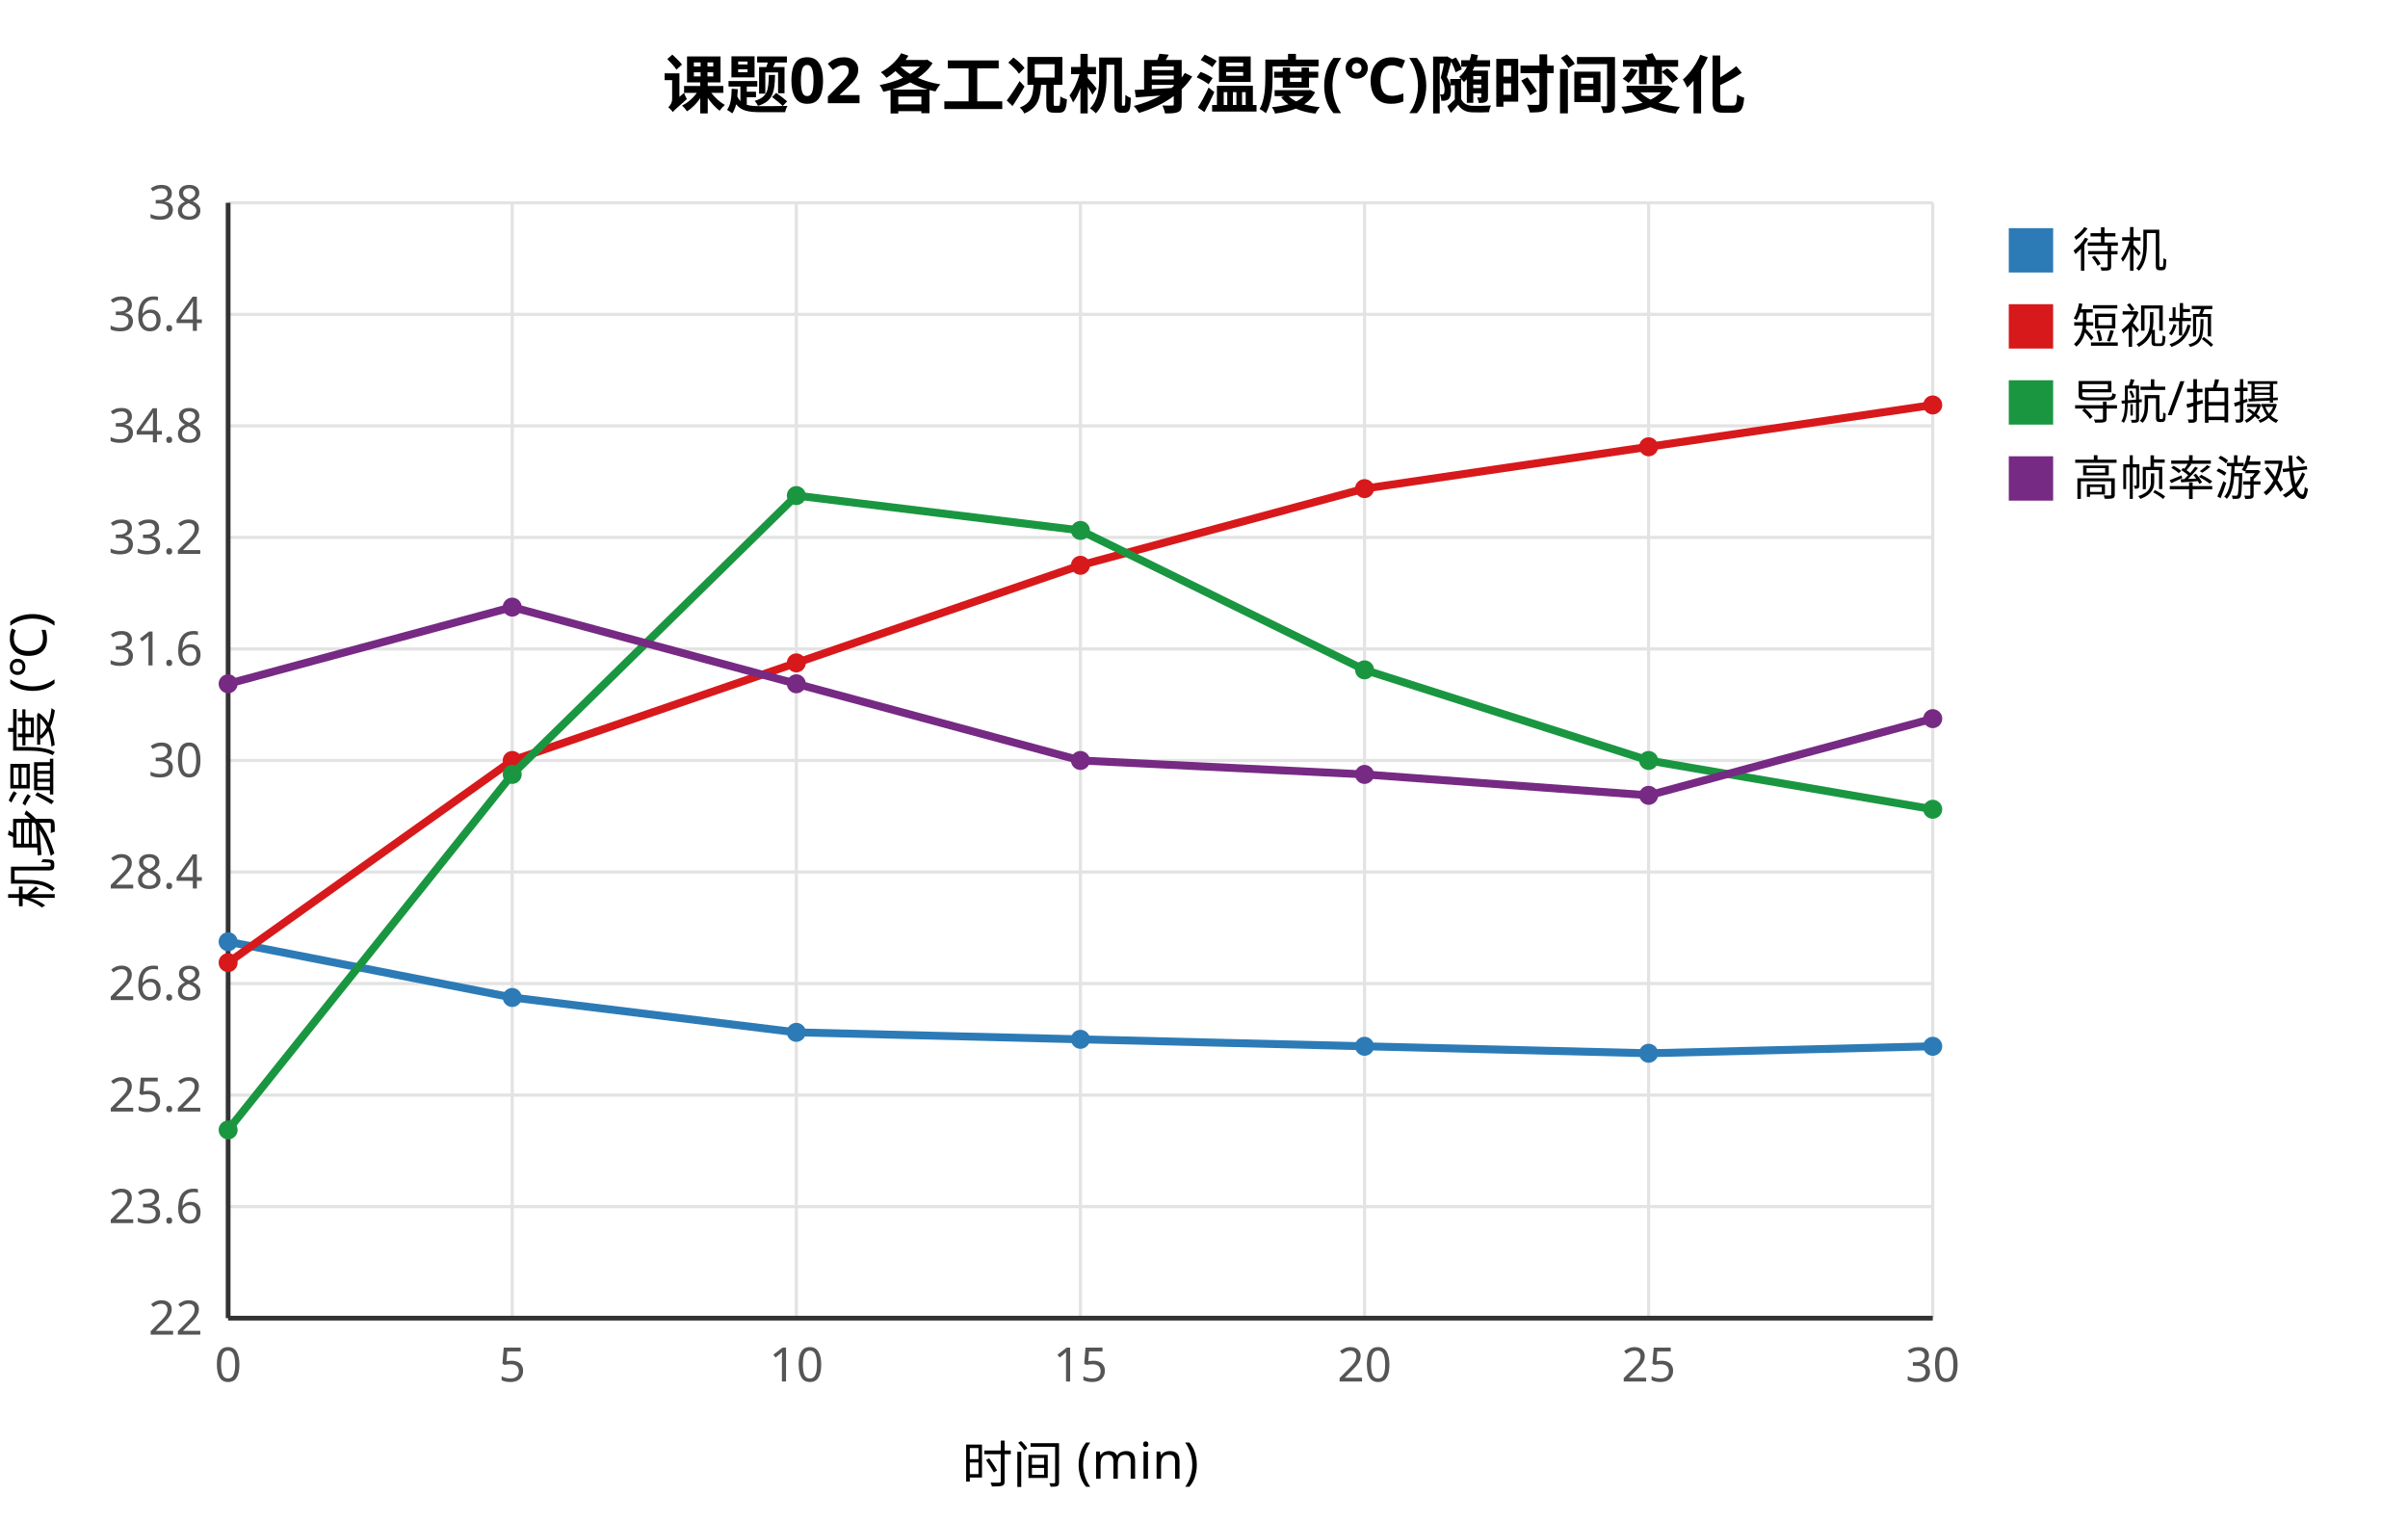
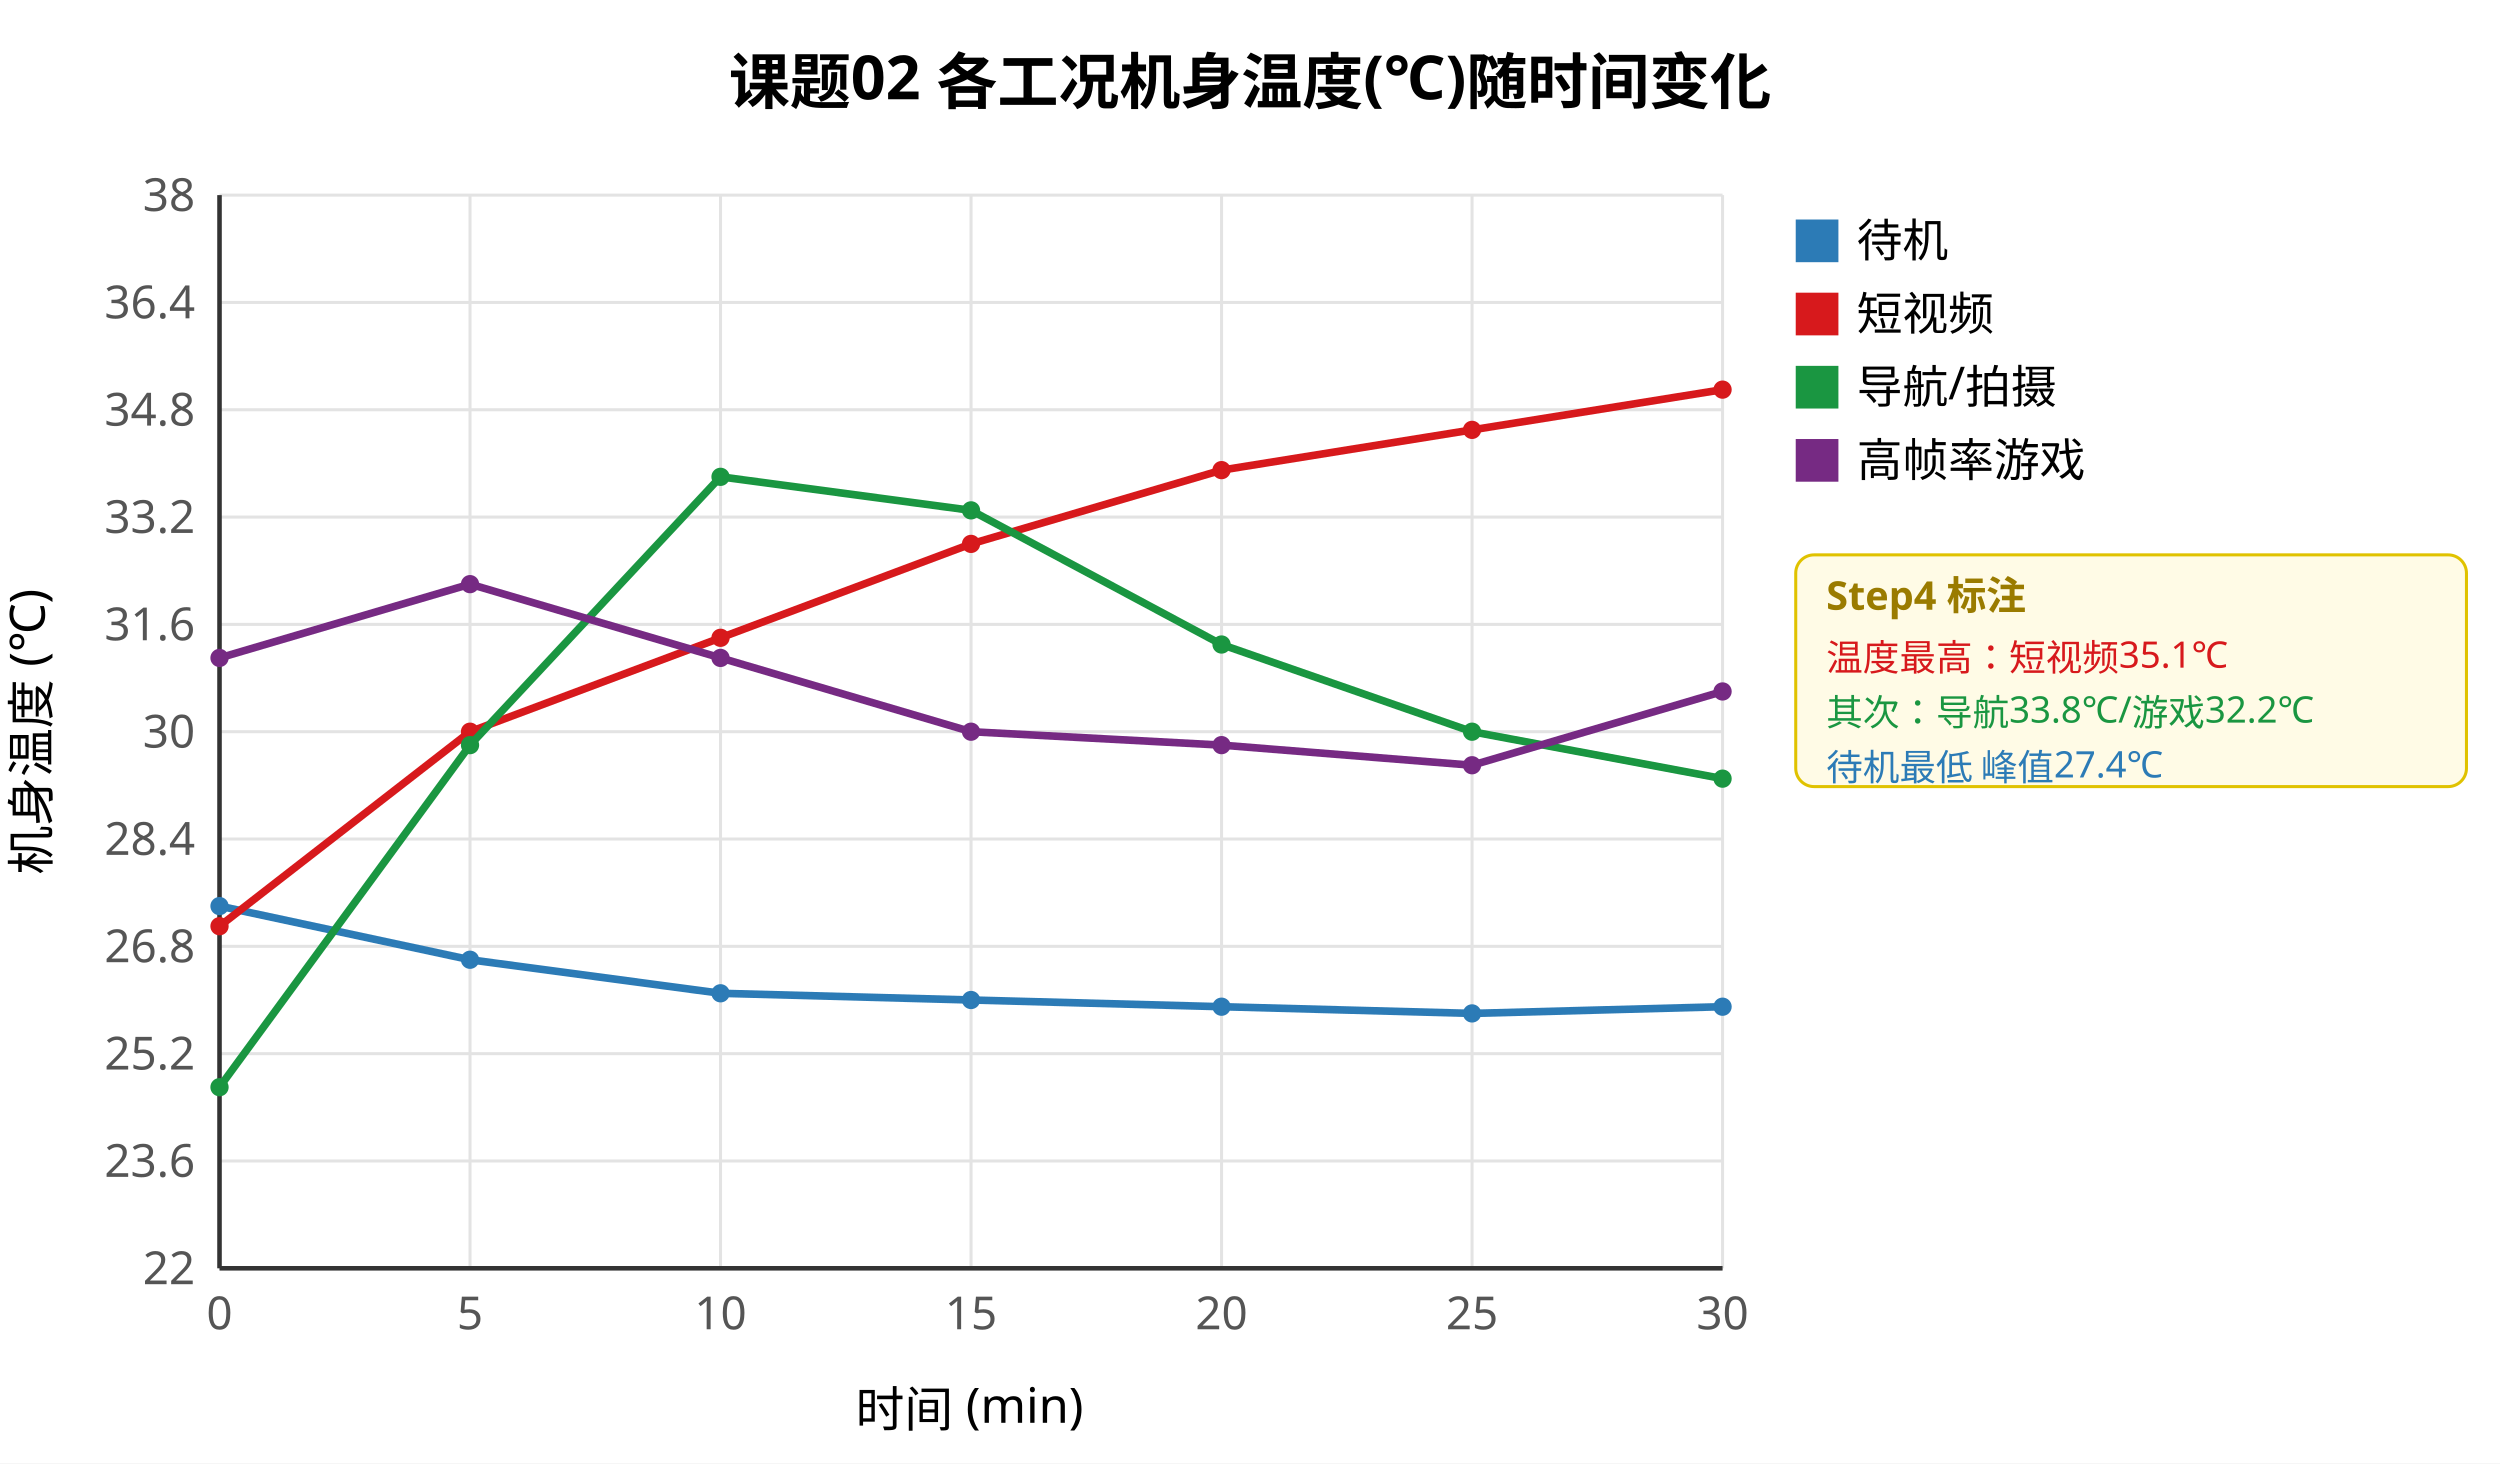
- <svg xmlns="http://www.w3.org/2000/svg" width="760" height="480" viewBox="0 0 760 480" font-family="sans-serif" font-size="15">
-   <rect x="0" y="0" width="760" height="480" fill="#ffffff" />
-   <text x="380" y="34" font-size="20" font-weight="bold" text-anchor="middle">课题02 各工况机身温度(℃)随时间变化</text>
-   <line x1="72" y1="416" x2="610" y2="416" stroke="#e3e3e3" />
+ <svg xmlns="http://www.w3.org/2000/svg" width="820" height="480" viewBox="0 0 820 480" font-family="sans-serif" font-size="15">
+   <rect x="0" y="0" width="820" height="480" fill="#ffffff" />
+   <text x="410" y="34" font-size="20" font-weight="bold" text-anchor="middle">课题02 各工况机身温度(℃)随时间变化</text>
+   <line x1="72" y1="416" x2="565" y2="416" stroke="#e3e3e3" />
  <text x="64" y="416" text-anchor="end" dominant-baseline="middle" fill="#555">22</text>
-   <line x1="72" y1="380.8" x2="610" y2="380.8" stroke="#e3e3e3" />
+   <line x1="72" y1="380.8" x2="565" y2="380.8" stroke="#e3e3e3" />
  <text x="64" y="380.8" text-anchor="end" dominant-baseline="middle" fill="#555">23.6</text>
-   <line x1="72" y1="345.6" x2="610" y2="345.6" stroke="#e3e3e3" />
+   <line x1="72" y1="345.6" x2="565" y2="345.6" stroke="#e3e3e3" />
  <text x="64" y="345.6" text-anchor="end" dominant-baseline="middle" fill="#555">25.2</text>
-   <line x1="72" y1="310.4" x2="610" y2="310.4" stroke="#e3e3e3" />
+   <line x1="72" y1="310.4" x2="565" y2="310.4" stroke="#e3e3e3" />
  <text x="64" y="310.4" text-anchor="end" dominant-baseline="middle" fill="#555">26.8</text>
-   <line x1="72" y1="275.2" x2="610" y2="275.2" stroke="#e3e3e3" />
+   <line x1="72" y1="275.2" x2="565" y2="275.2" stroke="#e3e3e3" />
  <text x="64" y="275.2" text-anchor="end" dominant-baseline="middle" fill="#555">28.4</text>
-   <line x1="72" y1="240" x2="610" y2="240" stroke="#e3e3e3" />
+   <line x1="72" y1="240" x2="565" y2="240" stroke="#e3e3e3" />
  <text x="64" y="240" text-anchor="end" dominant-baseline="middle" fill="#555">30</text>
-   <line x1="72" y1="204.8" x2="610" y2="204.8" stroke="#e3e3e3" />
+   <line x1="72" y1="204.8" x2="565" y2="204.8" stroke="#e3e3e3" />
  <text x="64" y="204.8" text-anchor="end" dominant-baseline="middle" fill="#555">31.6</text>
-   <line x1="72" y1="169.6" x2="610" y2="169.6" stroke="#e3e3e3" />
+   <line x1="72" y1="169.6" x2="565" y2="169.6" stroke="#e3e3e3" />
  <text x="64" y="169.6" text-anchor="end" dominant-baseline="middle" fill="#555">33.2</text>
-   <line x1="72" y1="134.4" x2="610" y2="134.4" stroke="#e3e3e3" />
+   <line x1="72" y1="134.4" x2="565" y2="134.4" stroke="#e3e3e3" />
  <text x="64" y="134.4" text-anchor="end" dominant-baseline="middle" fill="#555">34.8</text>
-   <line x1="72" y1="99.2" x2="610" y2="99.2" stroke="#e3e3e3" />
+   <line x1="72" y1="99.2" x2="565" y2="99.2" stroke="#e3e3e3" />
  <text x="64" y="99.2" text-anchor="end" dominant-baseline="middle" fill="#555">36.4</text>
-   <line x1="72" y1="64" x2="610" y2="64" stroke="#e3e3e3" />
+   <line x1="72" y1="64" x2="565" y2="64" stroke="#e3e3e3" />
  <text x="64" y="64" text-anchor="end" dominant-baseline="middle" fill="#555">38</text>
  <line x1="72" y1="64" x2="72" y2="416" stroke="#e3e3e3" />
  <text x="72" y="436" text-anchor="middle" fill="#555">0</text>
-   <line x1="161.667" y1="64" x2="161.667" y2="416" stroke="#e3e3e3" />
-   <text x="161.667" y="436" text-anchor="middle" fill="#555">5</text>
-   <line x1="251.333" y1="64" x2="251.333" y2="416" stroke="#e3e3e3" />
-   <text x="251.333" y="436" text-anchor="middle" fill="#555">10</text>
-   <line x1="341" y1="64" x2="341" y2="416" stroke="#e3e3e3" />
-   <text x="341" y="436" text-anchor="middle" fill="#555">15</text>
-   <line x1="430.667" y1="64" x2="430.667" y2="416" stroke="#e3e3e3" />
-   <text x="430.667" y="436" text-anchor="middle" fill="#555">20</text>
-   <line x1="520.333" y1="64" x2="520.333" y2="416" stroke="#e3e3e3" />
-   <text x="520.333" y="436" text-anchor="middle" fill="#555">25</text>
-   <line x1="610" y1="64" x2="610" y2="416" stroke="#e3e3e3" />
-   <text x="610" y="436" text-anchor="middle" fill="#555">30</text>
+   <line x1="154.167" y1="64" x2="154.167" y2="416" stroke="#e3e3e3" />
+   <text x="154.167" y="436" text-anchor="middle" fill="#555">5</text>
+   <line x1="236.333" y1="64" x2="236.333" y2="416" stroke="#e3e3e3" />
+   <text x="236.333" y="436" text-anchor="middle" fill="#555">10</text>
+   <line x1="318.5" y1="64" x2="318.5" y2="416" stroke="#e3e3e3" />
+   <text x="318.5" y="436" text-anchor="middle" fill="#555">15</text>
+   <line x1="400.667" y1="64" x2="400.667" y2="416" stroke="#e3e3e3" />
+   <text x="400.667" y="436" text-anchor="middle" fill="#555">20</text>
+   <line x1="482.833" y1="64" x2="482.833" y2="416" stroke="#e3e3e3" />
+   <text x="482.833" y="436" text-anchor="middle" fill="#555">25</text>
+   <line x1="565" y1="64" x2="565" y2="416" stroke="#e3e3e3" />
+   <text x="565" y="436" text-anchor="middle" fill="#555">30</text>
  <line x1="72" y1="64" x2="72" y2="416" stroke="#333" stroke-width="1.5" />
-   <line x1="72" y1="416" x2="610" y2="416" stroke="#333" stroke-width="1.5" />
-   <text x="341" y="468" text-anchor="middle" font-size="16">时间 (min)</text>
+   <line x1="72" y1="416" x2="565" y2="416" stroke="#333" stroke-width="1.5" />
+   <text x="318" y="468" text-anchor="middle" font-size="16">时间 (min)</text>
  <text x="16" y="240" text-anchor="middle" font-size="16" transform="rotate(-90 16 240)">机身温度 (℃)</text>
-   <polyline points="72,297.2 161.667,314.8 251.333,325.8 341,328 430.667,330.2 520.333,332.4 610,330.2" fill="none" stroke="#2c7bb6" stroke-width="2.5" />
+   <polyline points="72,297.2 154.167,314.8 236.333,325.8 318.5,328 400.667,330.2 482.833,332.4 565,330.2" fill="none" stroke="#2c7bb6" stroke-width="2.5" />
  <circle cx="72" cy="297.2" r="3" fill="#2c7bb6" />
-   <circle cx="161.667" cy="314.8" r="3" fill="#2c7bb6" />
-   <circle cx="251.333" cy="325.8" r="3" fill="#2c7bb6" />
-   <circle cx="341" cy="328" r="3" fill="#2c7bb6" />
-   <circle cx="430.667" cy="330.2" r="3" fill="#2c7bb6" />
-   <circle cx="520.333" cy="332.4" r="3" fill="#2c7bb6" />
-   <circle cx="610" cy="330.2" r="3" fill="#2c7bb6" />
-   <polyline points="72,303.8 161.667,240 251.333,209.2 341,178.4 430.667,154.2 520.333,141 610,127.8" fill="none" stroke="#d7191c" stroke-width="2.5" />
+   <circle cx="154.167" cy="314.8" r="3" fill="#2c7bb6" />
+   <circle cx="236.333" cy="325.8" r="3" fill="#2c7bb6" />
+   <circle cx="318.5" cy="328" r="3" fill="#2c7bb6" />
+   <circle cx="400.667" cy="330.2" r="3" fill="#2c7bb6" />
+   <circle cx="482.833" cy="332.4" r="3" fill="#2c7bb6" />
+   <circle cx="565" cy="330.2" r="3" fill="#2c7bb6" />
+   <polyline points="72,303.8 154.167,240 236.333,209.2 318.5,178.4 400.667,154.2 482.833,141 565,127.8" fill="none" stroke="#d7191c" stroke-width="2.5" />
  <circle cx="72" cy="303.8" r="3" fill="#d7191c" />
-   <circle cx="161.667" cy="240" r="3" fill="#d7191c" />
-   <circle cx="251.333" cy="209.2" r="3" fill="#d7191c" />
-   <circle cx="341" cy="178.4" r="3" fill="#d7191c" />
-   <circle cx="430.667" cy="154.2" r="3" fill="#d7191c" />
-   <circle cx="520.333" cy="141" r="3" fill="#d7191c" />
-   <circle cx="610" cy="127.8" r="3" fill="#d7191c" />
-   <polyline points="72,356.6 161.667,244.4 251.333,156.4 341,167.4 430.667,211.4 520.333,240 610,255.4" fill="none" stroke="#1a9641" stroke-width="2.5" />
+   <circle cx="154.167" cy="240" r="3" fill="#d7191c" />
+   <circle cx="236.333" cy="209.2" r="3" fill="#d7191c" />
+   <circle cx="318.5" cy="178.4" r="3" fill="#d7191c" />
+   <circle cx="400.667" cy="154.2" r="3" fill="#d7191c" />
+   <circle cx="482.833" cy="141" r="3" fill="#d7191c" />
+   <circle cx="565" cy="127.8" r="3" fill="#d7191c" />
+   <polyline points="72,356.6 154.167,244.4 236.333,156.4 318.5,167.4 400.667,211.4 482.833,240 565,255.4" fill="none" stroke="#1a9641" stroke-width="2.5" />
  <circle cx="72" cy="356.6" r="3" fill="#1a9641" />
-   <circle cx="161.667" cy="244.4" r="3" fill="#1a9641" />
-   <circle cx="251.333" cy="156.4" r="3" fill="#1a9641" />
-   <circle cx="341" cy="167.4" r="3" fill="#1a9641" />
-   <circle cx="430.667" cy="211.4" r="3" fill="#1a9641" />
-   <circle cx="520.333" cy="240" r="3" fill="#1a9641" />
-   <circle cx="610" cy="255.4" r="3" fill="#1a9641" />
-   <polyline points="72,215.8 161.667,191.6 251.333,215.8 341,240 430.667,244.4 520.333,251 610,226.8" fill="none" stroke="#762a83" stroke-width="2.5" />
+   <circle cx="154.167" cy="244.4" r="3" fill="#1a9641" />
+   <circle cx="236.333" cy="156.4" r="3" fill="#1a9641" />
+   <circle cx="318.5" cy="167.4" r="3" fill="#1a9641" />
+   <circle cx="400.667" cy="211.4" r="3" fill="#1a9641" />
+   <circle cx="482.833" cy="240" r="3" fill="#1a9641" />
+   <circle cx="565" cy="255.4" r="3" fill="#1a9641" />
+   <polyline points="72,215.8 154.167,191.6 236.333,215.8 318.5,240 400.667,244.4 482.833,251 565,226.8" fill="none" stroke="#762a83" stroke-width="2.5" />
  <circle cx="72" cy="215.8" r="3" fill="#762a83" />
-   <circle cx="161.667" cy="191.6" r="3" fill="#762a83" />
-   <circle cx="251.333" cy="215.8" r="3" fill="#762a83" />
-   <circle cx="341" cy="240" r="3" fill="#762a83" />
-   <circle cx="430.667" cy="244.4" r="3" fill="#762a83" />
-   <circle cx="520.333" cy="251" r="3" fill="#762a83" />
-   <circle cx="610" cy="226.8" r="3" fill="#762a83" />
-   <rect x="634" y="72" width="14" height="14" fill="#2c7bb6" />
-   <text x="654" y="79" dominant-baseline="middle">待机</text>
-   <rect x="634" y="96" width="14" height="14" fill="#d7191c" />
-   <text x="654" y="103" dominant-baseline="middle">短视频</text>
-   <rect x="634" y="120" width="14" height="14" fill="#1a9641" />
-   <text x="654" y="127" dominant-baseline="middle">导航/拍摄</text>
-   <rect x="634" y="144" width="14" height="14" fill="#762a83" />
-   <text x="654" y="151" dominant-baseline="middle">高帧率游戏</text>
+   <circle cx="154.167" cy="191.6" r="3" fill="#762a83" />
+   <circle cx="236.333" cy="215.8" r="3" fill="#762a83" />
+   <circle cx="318.5" cy="240" r="3" fill="#762a83" />
+   <circle cx="400.667" cy="244.4" r="3" fill="#762a83" />
+   <circle cx="482.833" cy="251" r="3" fill="#762a83" />
+   <circle cx="565" cy="226.8" r="3" fill="#762a83" />
+   <rect x="589" y="72" width="14" height="14" fill="#2c7bb6" />
+   <text x="609" y="79" dominant-baseline="middle">待机</text>
+   <rect x="589" y="96" width="14" height="14" fill="#d7191c" />
+   <text x="609" y="103" dominant-baseline="middle">短视频</text>
+   <rect x="589" y="120" width="14" height="14" fill="#1a9641" />
+   <text x="609" y="127" dominant-baseline="middle">导航/拍摄</text>
+   <rect x="589" y="144" width="14" height="14" fill="#762a83" />
+   <text x="609" y="151" dominant-baseline="middle">高帧率游戏</text>
+   <rect x="589" y="182" width="220" height="76" fill="#fffbe6" stroke="#e0c200" rx="6" />
+   <text x="599" y="200" font-size="13" font-weight="bold" fill="#9a7b00">Step4 标注</text>
+   <text x="599" y="220" font-size="12" fill="#d7191c">温度最高：短视频35.1℃</text>
+   <text x="599" y="238" font-size="12" fill="#1a9641">其次：导航33.8℃/游戏32.2℃</text>
+   <text x="599" y="256" font-size="12" fill="#2c7bb6">待机最低 峰值27.4℃</text>
</svg>
